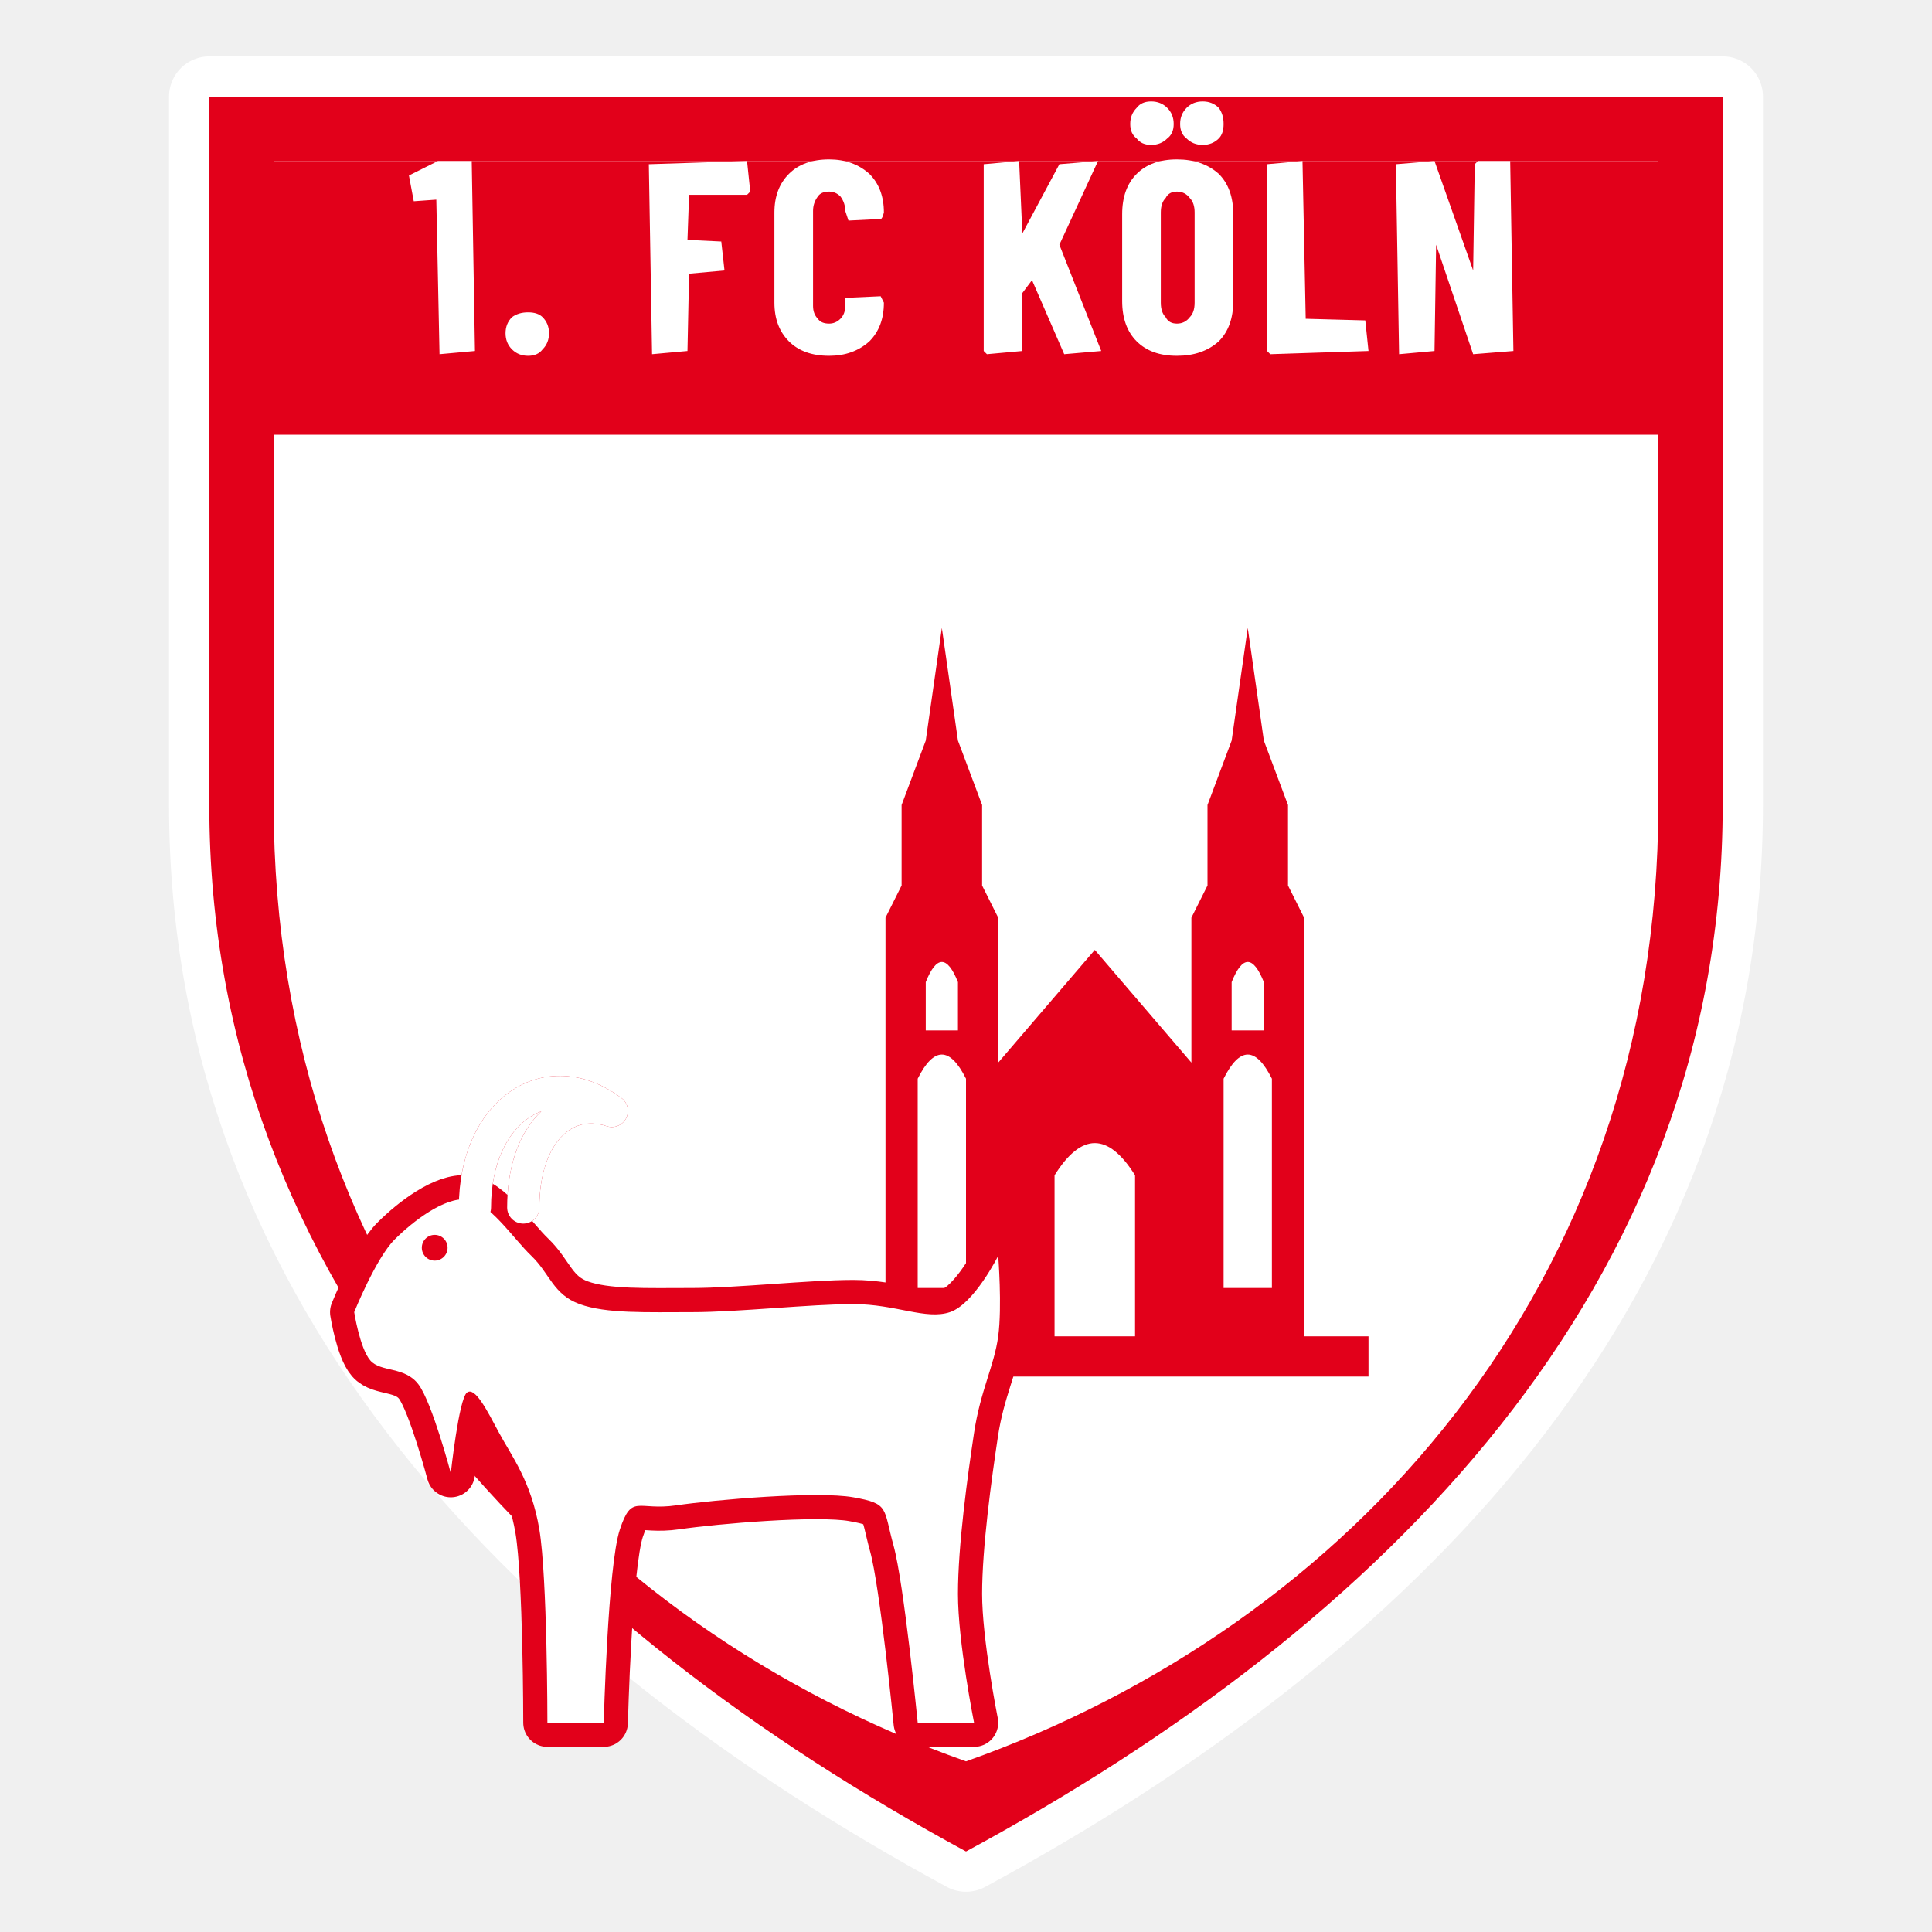
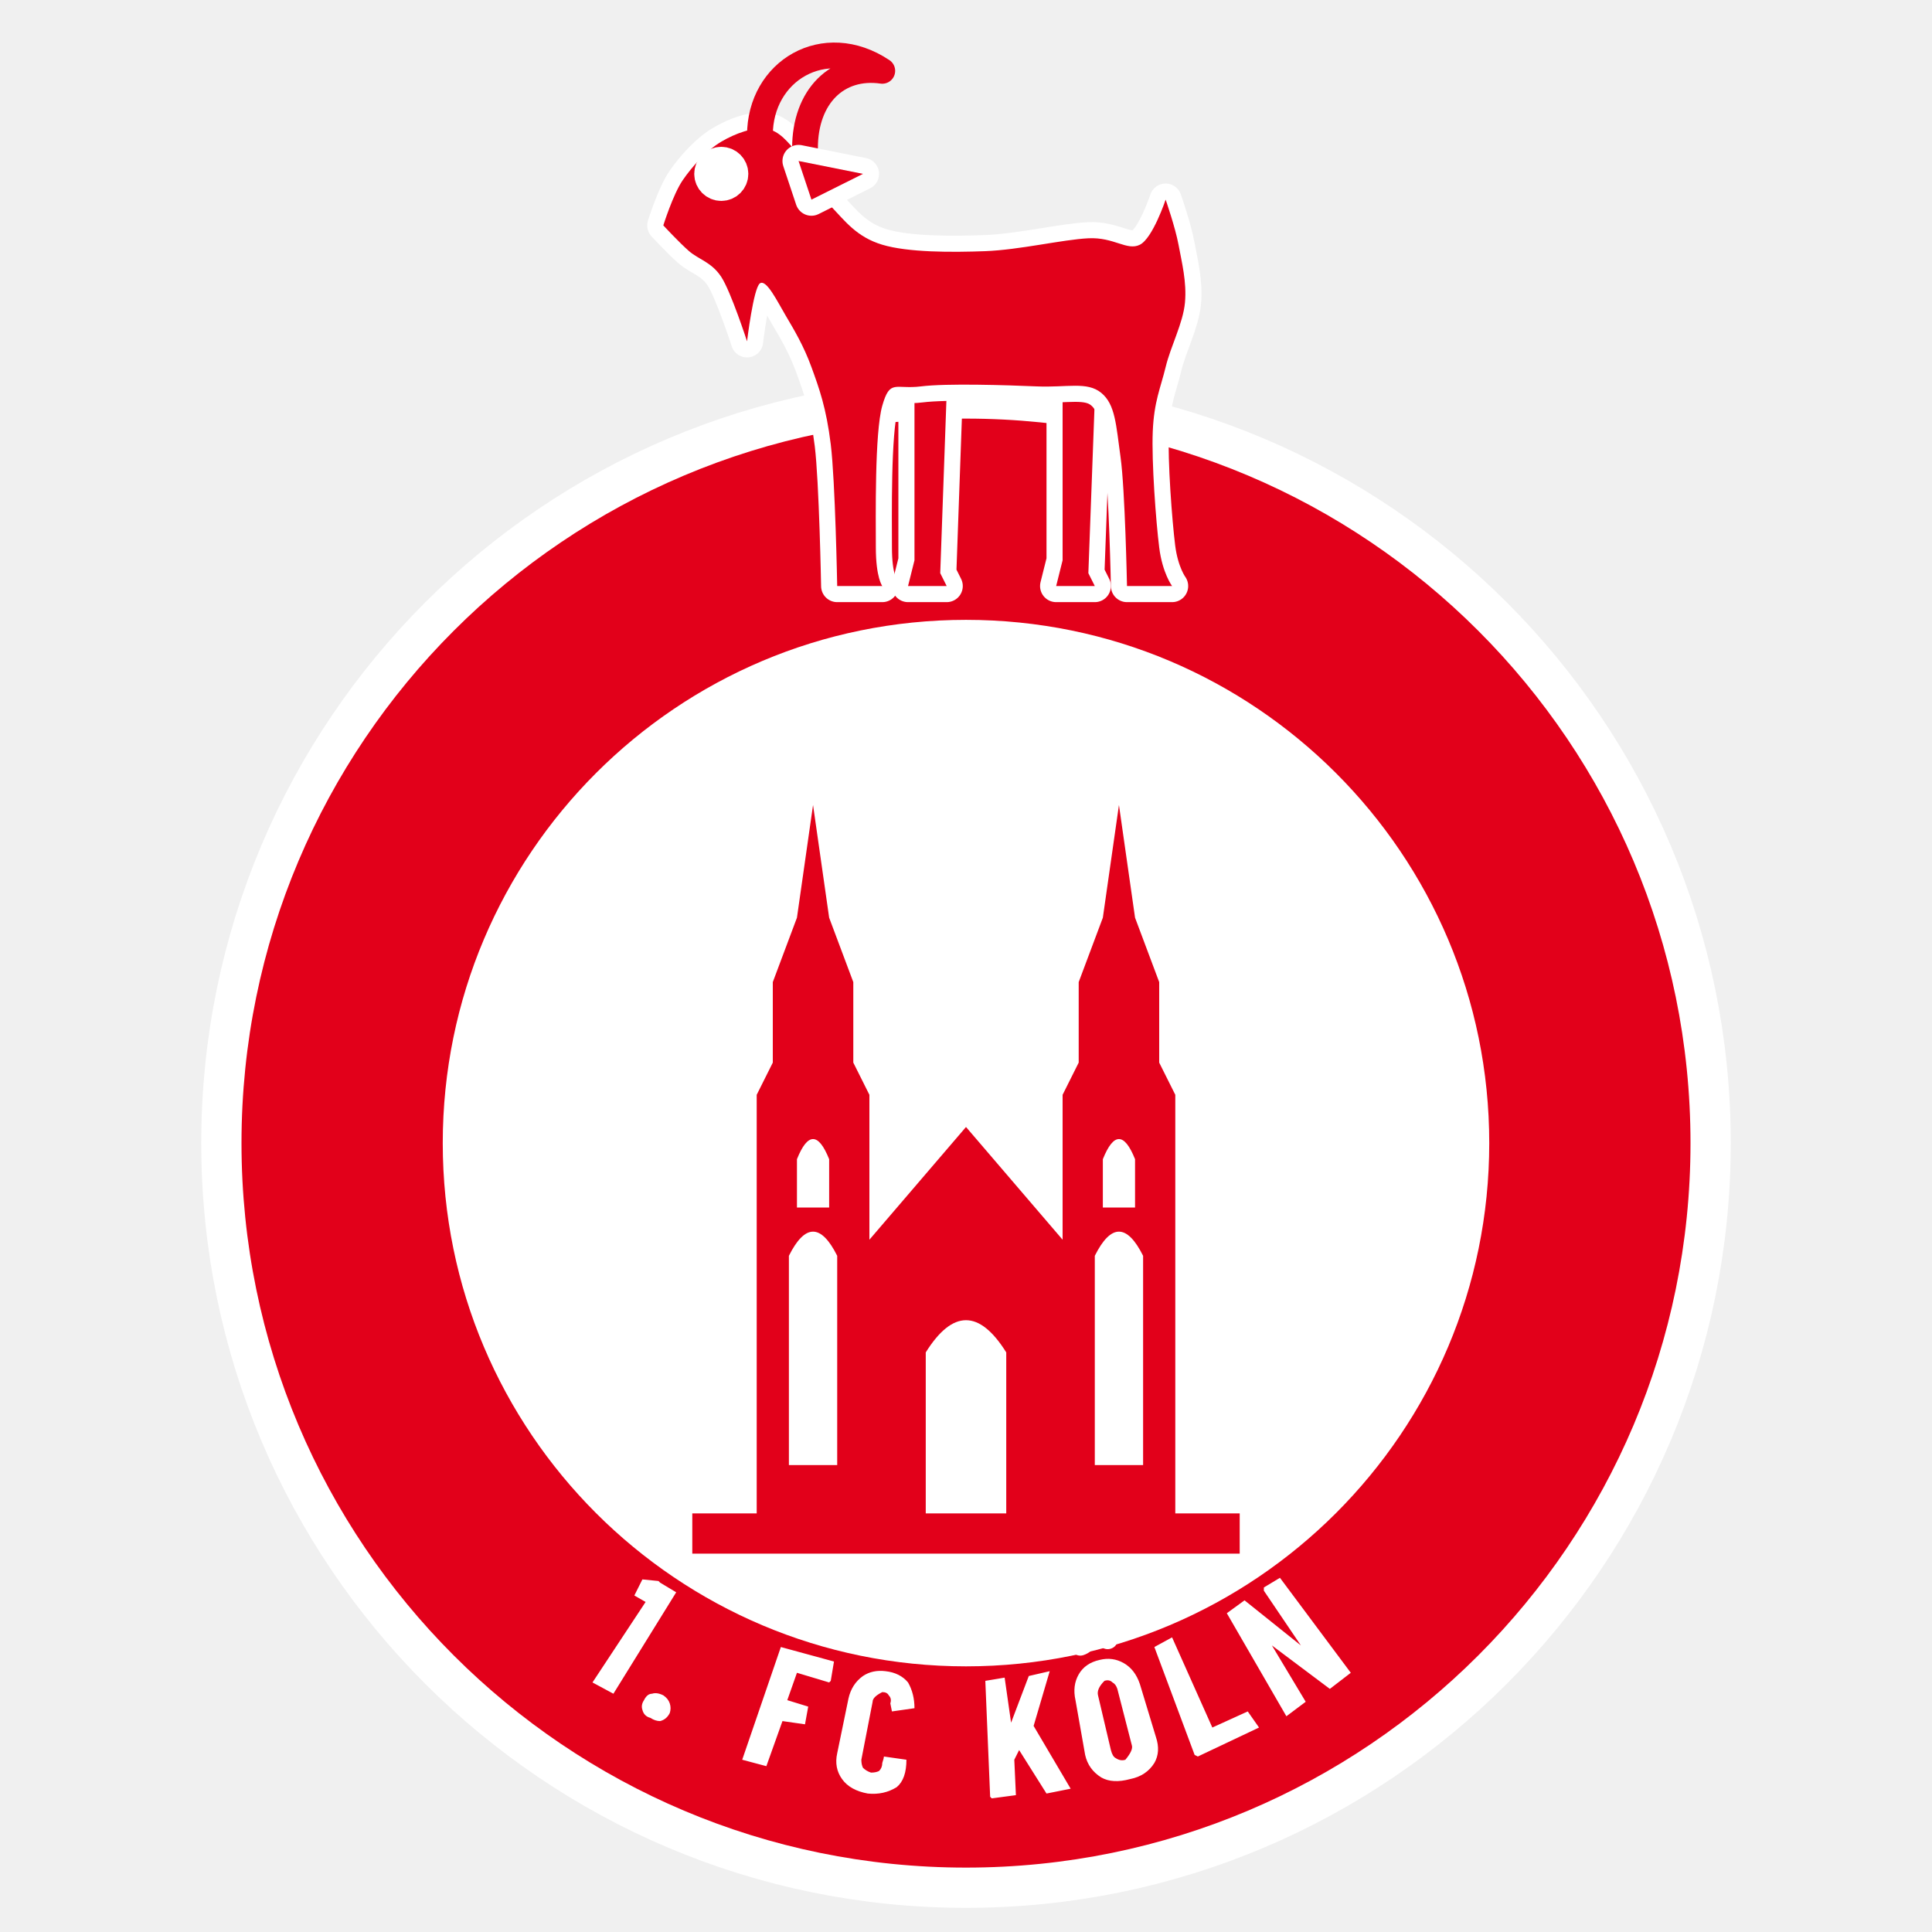
<svg xmlns="http://www.w3.org/2000/svg" viewBox="0 0 120 120" width="120" height="120">
  <defs>
    <clipPath id="c-1-fc-koln">
-       <path d="M17 10L103 10L103 50C103 80 83.7 101 60 109.4C36.3 101 17 80 17 50Z" />
+       <path d="M19 71A41 41 0 1 1 101 71A41 41 0 1 1 19 71Z" />
    </clipPath>
  </defs>
-   <path d="M13 6L107 6L107 50C107 80 85.9 101 60 115C34.2 101 13 80 13 50Z" fill="#fff" stroke="#fff" stroke-width="5" stroke-linejoin="round" />
-   <path d="M13 6L107 6L107 50C107 80 85.9 101 60 115C34.2 101 13 80 13 50Z" fill="#e2001a" />
-   <path d="M17 10L103 10L103 50C103 80 83.7 101 60 109.4C36.3 101 17 80 17 50Z" fill="#fff" />
-   <g clip-path="url(#c-1-fc-koln)">
-     <rect x="0" y="0" width="120" height="27" fill="#e2001a" />
-   </g>
-   <path d="M27.2 10L29.3 10L29.5 21.8L27.3 22L27.1 12.4L25.7 12.5L25.4 10.9L27 10.1ZM31.4 20.7Q31.4 20.1 31.8 19.7Q32.2 19.4 32.8 19.4Q33.4 19.4 33.7 19.7Q34.1 20.1 34.1 20.7Q34.1 21.3 33.7 21.7Q33.4 22.1 32.8 22.1Q32.2 22.1 31.8 21.7Q31.4 21.3 31.4 20.7ZM46.4 12.1L42.8 12.1L42.7 14.9L44.8 15L45 16.8L42.8 17L42.7 21.8L40.5 22L40.3 10.2L46.4 10L46.6 11.9ZM48.1 18.8L48.1 13.2Q48.1 11.7 49 10.8Q49.9 9.9 51.5 9.9Q53 9.9 54 10.8Q54.9 11.7 54.9 13.2Q54.8 13.6 54.7 13.6L52.7 13.7L52.5 13.1Q52.5 12.6 52.2 12.2Q51.9 11.9 51.5 11.9Q51 11.9 50.8 12.2Q50.5 12.6 50.5 13.1L50.5 19Q50.5 19.5 50.8 19.8Q51 20.1 51.5 20.1Q51.9 20.1 52.2 19.8Q52.5 19.5 52.5 19L52.5 18.5L54.7 18.4L54.9 18.8Q54.9 20.3 54 21.2Q53 22.1 51.5 22.1Q49.9 22.1 49 21.2Q48.1 20.3 48.1 18.8ZM61.1 21.8L61.1 10.2L63.3 10L63.5 14.5L65.8 10.2L68.2 10L65.8 15.2L68.4 21.8L66.1 22L64.1 17.4L63.5 18.2L63.5 21.8L61.3 22ZM69.7 18.7L69.7 13.3Q69.7 11.7 70.6 10.8Q71.5 9.9 73.1 9.9Q74.7 9.9 75.7 10.8Q76.6 11.7 76.6 13.3L76.6 18.7Q76.6 20.3 75.7 21.2Q74.7 22.1 73.1 22.1Q71.5 22.1 70.6 21.2Q69.7 20.3 69.7 18.7ZM74.2 18.8L74.2 13.2Q74.2 12.6 73.9 12.3Q73.6 11.9 73.1 11.9Q72.6 11.9 72.4 12.3Q72.1 12.6 72.1 13.2L72.1 18.8Q72.1 19.4 72.4 19.7Q72.6 20.1 73.1 20.1Q73.6 20.1 73.9 19.7Q74.2 19.4 74.2 18.8ZM73.3 7.7Q73.3 7.1 73.7 6.7Q74.1 6.3 74.7 6.3Q75.3 6.3 75.7 6.7Q76 7.1 76 7.7Q76 8.3 75.7 8.6Q75.3 9 74.7 9Q74.1 9 73.7 8.6Q73.3 8.3 73.3 7.7ZM70.2 7.7Q70.2 7.1 70.6 6.7Q70.9 6.3 71.5 6.3Q72.1 6.3 72.5 6.7Q72.9 7.1 72.9 7.7Q72.9 8.3 72.5 8.6Q72.1 9 71.5 9Q70.9 9 70.6 8.6Q70.2 8.3 70.2 7.7ZM78.7 21.8L78.7 10.2L80.9 10L81.1 19.8L84.8 19.9L85 21.8L78.9 22ZM91.8 10L93.8 10L94 21.8L91.5 22L89.2 15.2L89.1 21.8L86.9 22L86.7 10.2L89.1 10L91.5 16.8L91.6 10.2Z" fill="#fff" />
-   <g transform="translate(68 62) scale(0.5) translate(-50 -50)">
+   <path d="M15 71A45 45 0 1 1 105 71A45 45 0 1 1 15 71Z" fill="#fff" stroke="#fff" stroke-width="5" stroke-linejoin="round" />
+   <path d="M15 71A45 45 0 1 1 105 71A45 45 0 1 1 15 71Z" fill="#e2001a" />
+   <path d="M19 71A41 41 0 1 1 101 71A41 41 0 1 1 19 71Z" fill="#fff" />
+   <circle cx="60" cy="71" r="37" fill="none" stroke="#e2001a" stroke-width="9" />
+   <path d="M41 98.3L42 98.9L38.1 105.2L36.8 104.5L40.1 99.5L39.4 99.1L39.9 98.1L40.9 98.2ZM40 105.6Q40.2 105.2 40.5 105.2Q40.8 105.1 41.2 105.3Q41.5 105.5 41.6 105.8Q41.7 106.1 41.6 106.4Q41.4 106.8 41 106.9Q40.7 106.9 40.4 106.7Q40 106.6 39.9 106.2Q39.8 105.9 40 105.6ZM51.5 104.5L49.5 103.9L48.9 105.6L50.2 106L50 107.1L48.6 106.9L47.6 109.7L46.1 109.3L48.5 102.3L51.8 103.2L51.6 104.4ZM52 108.9L52.7 105.5Q52.9 104.6 53.6 104.1Q54.2 103.7 55 103.8Q55.9 103.9 56.4 104.5Q56.8 105.2 56.8 106.1L55.4 106.3L55.3 105.8Q55.4 105.5 55.2 105.3Q55.1 105.1 54.8 105.1Q54.2 105.4 54.2 105.7L53.5 109.3Q53.5 109.6 53.6 109.8Q53.8 110 54.1 110.1Q54.4 110.1 54.6 110Q54.8 109.8 54.8 109.5Q54.9 109.2 54.9 109.1L56.3 109.3Q56.3 110.5 55.7 111Q54.9 111.5 53.9 111.4Q52.8 111.2 52.3 110.5Q51.8 109.8 52 108.9ZM61.5 111.6L61.2 104.4L62.4 104.2L62.8 107L63.9 104.1L65.2 103.8L64.2 107.2L66.5 111.1L65 111.4L63.3 108.7L63 109.3L63.1 111.5L61.6 111.7ZM67.4 109L66.8 105.6Q66.6 104.7 67 104Q67.4 103.3 68.3 103.1Q69.1 102.9 69.8 103.3Q70.5 103.7 70.8 104.6L71.8 107.9Q72.1 108.8 71.7 109.5Q71.2 110.3 70.2 110.5Q69.1 110.8 68.4 110.4Q67.6 109.9 67.4 109ZM70.3 108.4L69.4 104.9Q69.3 104.6 69.1 104.5Q68.9 104.3 68.6 104.4Q68.1 104.9 68.2 105.3L69 108.7Q69.1 109.1 69.3 109.2Q69.6 109.4 69.9 109.3Q70.4 108.7 70.3 108.4ZM68 101.8Q67.9 101.4 68.1 101.1Q68.2 100.8 68.5 100.8Q68.8 100.7 69.1 100.8Q69.3 101 69.4 101.4Q69.5 101.7 69.4 102Q69.3 102.3 69 102.4Q68.7 102.5 68.4 102.3Q68.1 102.1 68 101.8ZM66.4 102.1Q66.3 101.8 66.5 101.5Q66.6 101.2 66.9 101.2Q67.2 101.1 67.5 101.3Q67.7 101.5 67.8 101.8Q67.9 102.2 67.8 102.5Q67.6 102.7 67.3 102.8Q67 102.9 66.7 102.7Q66.5 102.5 66.4 102.1ZM74.2 109L71.7 102.3L72.8 101.7L75.3 107.3L77.5 106.3L78.2 107.3L74.4 109.1ZM78.5 98.6L79.5 98L83.9 103.9L82.6 104.9L79 102.2L81.1 105.7L79.9 106.6L76.2 100.2L77.3 99.4L80.8 102.2L78.5 98.8Z" fill="#fff" />
+   <g transform="translate(60 73) scale(0.5) translate(-50 -50)">
    <path d="M24 92L24 40L26 36L26 26L29 18L31 4L33 18L36 26L36 36L38 40L38 92ZM62 92L62 40L64 36L64 26L67 18L69 4L71 18L74 26L74 36L76 40L76 92ZM38 92L38 58L50 44L62 58L62 92ZM16 92L84 92L84 97L16 97Z" fill="#e2001a" />
    <path d="M28 86L28 60Q31 54 34 60L34 86ZM29 48Q31 43 33 48L33 54L29 54ZM66 86L66 60Q69 54 72 60L72 86ZM67 48Q69 43 71 48L71 54L67 54ZM45 92L45 72Q50 64 55 72L55 92Z" fill="#fff" />
  </g>
-   <g stroke="#e2001a" stroke-width="6" stroke-linejoin="round">
-     <g transform="translate(42 88) scale(0.5) translate(-50 -50)">
-       <path d="M10 37C10 37 12.7 30.3 15 28C17.3 25.7 21.2 22.7 24 23C26.8 23.3 29.7 27.8 32 30C34.3 32.2 34.7 34.8 38 36C41.3 37.2 46.3 37 52 37C57.7 37 66.7 36 72 36C77.3 36 81 38 84 37C87 36 90 30 90 30C90 30 90.5 36.3 90 40C89.5 43.7 87.8 46.7 87 52C86.2 57.3 85 66 85 72C85 78 87 88 87 88C87 88 80 88 80 88C80 88 78.3 70.7 77 66C75.7 61.3 76.5 60.8 72 60C67.5 59.2 54.8 60.3 50 61C45.2 61.7 44.5 59.5 43 64C41.5 68.5 41 88 41 88C41 88 34 88 34 88C34 88 34 70 33 64C32 58 29.5 54.8 28 52C26.5 49.2 25 46.2 24 47C23 47.8 22 57 22 57C22 57 19.7 48.3 18 46C16.3 43.7 13.3 44.5 12 43C10.7 41.5 10 37 10 37Z" fill="#e2001a" />
-       <path d="M25 24C25 12 34 6 42 12C36 10 31 15 31 24" fill="none" stroke="#e2001a" stroke-width="4" stroke-linecap="round" stroke-linejoin="round" />
-       <circle cx="20" cy="29" r="1.6" fill="#e2001a" />
+   <g stroke="#fff" stroke-width="5" stroke-linejoin="round" paint-order="stroke">
+     <g transform="translate(58 22) scale(0.4) translate(-50 -50)">
+       <path d="M47 55L52 56L51 84L52 86L46 86L47 82ZM70 55L75 57L74 84L75 86L69 86L70 82Z" fill="#e2001a" />
+       <path d="M8 30C8 30 9.5 25.2 11 23C12.5 20.8 14.8 18.3 17 17C19.2 15.7 22 14.7 24 15C26 15.3 27.3 17 29 19C30.7 21 31.8 24.7 34 27C36.2 29.3 38 31.8 42 33C46 34.2 52.7 34.2 58 34C63.3 33.8 70 32.2 74 32C78 31.8 80 34 82 33C84 32 86 26 86 26C86 26 87.5 30.3 88 33C88.5 35.7 89.3 38.8 89 42C88.7 45.2 86.8 48.7 86 52C85.2 55.3 84.2 57.3 84 62C83.8 66.7 84.5 76 85 80C85.5 84 87 86 87 86C87 86 80 86 80 86C80 86 79.7 71 79 66C78.3 61 78.2 57.8 76 56C73.8 54.2 70.7 55.2 66 55C61.3 54.8 52 54.5 48 55C44 55.5 43.2 53.8 42 58C40.8 62.2 41 75.3 41 80C41 84.7 42 86 42 86C42 86 35 86 35 86C35 86 34.7 69.7 34 64C33.3 58.3 32.2 55.3 31 52C29.8 48.7 28.3 46.2 27 44C25.7 41.8 24 38.3 23 39C22 39.7 21 48 21 48C21 48 18.5 40.3 17 38C15.5 35.7 13.5 35.3 12 34C10.5 32.7 8 30 8 30Z" fill="#e2001a" />
+       <path d="M23 16C23 6 33 0 42 6C35 5 30 10 30 18" fill="none" stroke="#e2001a" stroke-width="4" stroke-linecap="round" stroke-linejoin="round" />
+       <path d="M29 20L39 22L31 26Z" fill="#e2001a" />
+       <circle cx="17" cy="22" r="1.7" fill="#fff" />
    </g>
  </g>
-   <g transform="translate(42 88) scale(0.5) translate(-50 -50)">
-     <path d="M10 37C10 37 12.7 30.3 15 28C17.3 25.7 21.2 22.7 24 23C26.8 23.3 29.7 27.8 32 30C34.3 32.2 34.7 34.8 38 36C41.3 37.2 46.3 37 52 37C57.7 37 66.7 36 72 36C77.3 36 81 38 84 37C87 36 90 30 90 30C90 30 90.5 36.3 90 40C89.5 43.7 87.8 46.7 87 52C86.2 57.3 85 66 85 72C85 78 87 88 87 88C87 88 80 88 80 88C80 88 78.3 70.7 77 66C75.7 61.3 76.5 60.8 72 60C67.5 59.2 54.8 60.3 50 61C45.2 61.7 44.5 59.5 43 64C41.5 68.5 41 88 41 88C41 88 34 88 34 88C34 88 34 70 33 64C32 58 29.5 54.8 28 52C26.5 49.2 25 46.2 24 47C23 47.8 22 57 22 57C22 57 19.7 48.3 18 46C16.3 43.7 13.3 44.5 12 43C10.7 41.5 10 37 10 37Z" fill="#fff" />
-     <path d="M25 24C25 12 34 6 42 12C36 10 31 15 31 24" fill="none" stroke="#fff" stroke-width="4" stroke-linecap="round" stroke-linejoin="round" />
-     <circle cx="20" cy="29" r="1.6" fill="#e2001a" />
-   </g>
</svg>
